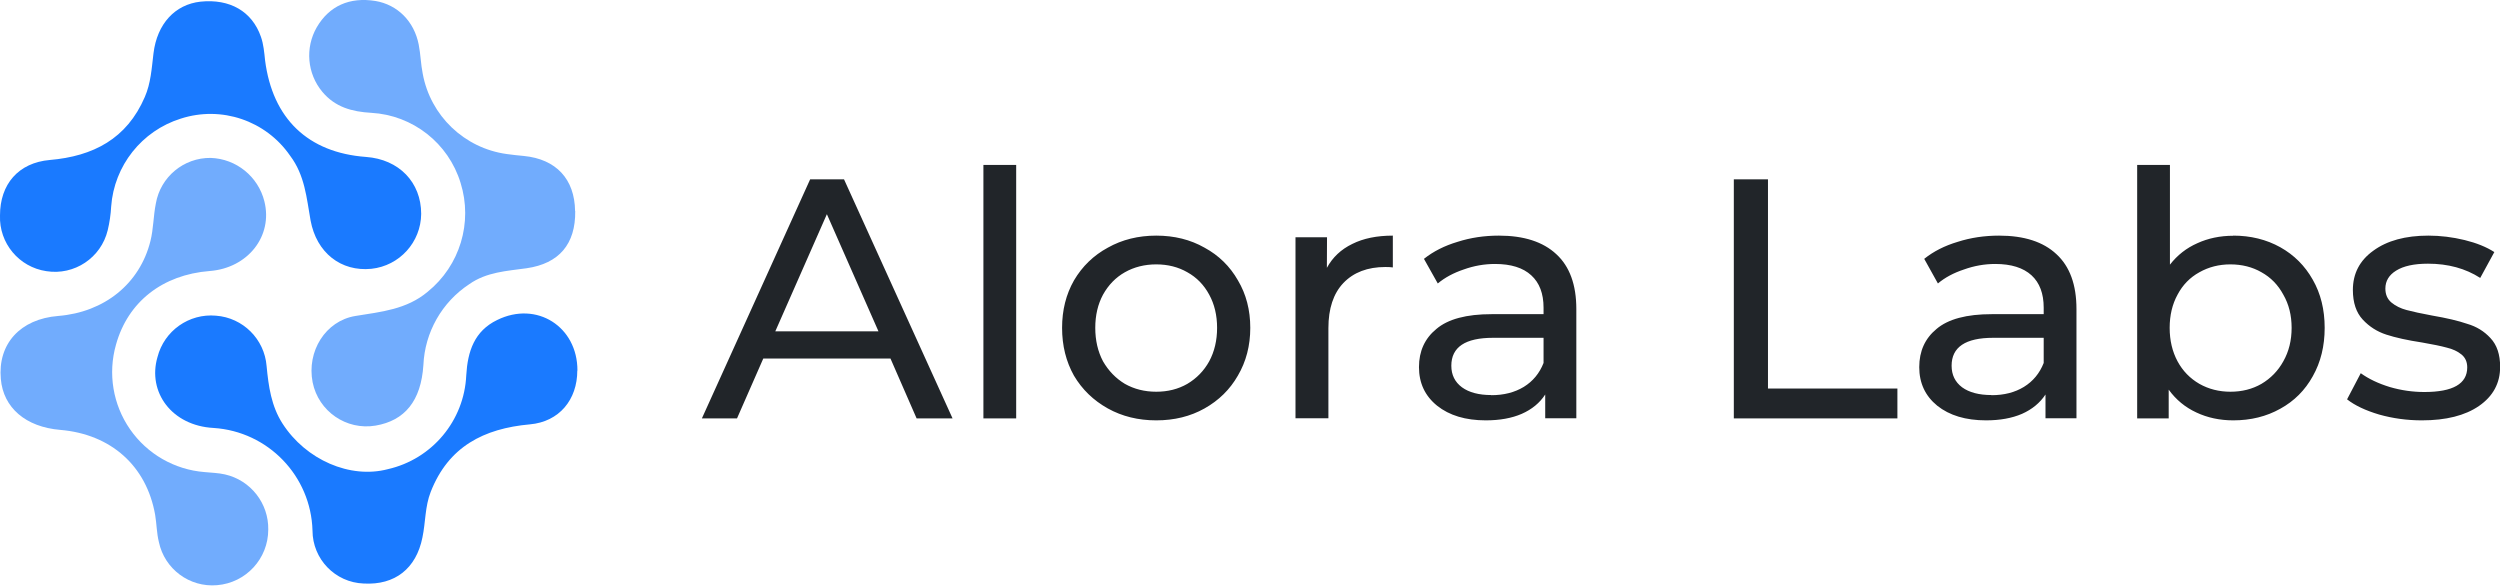
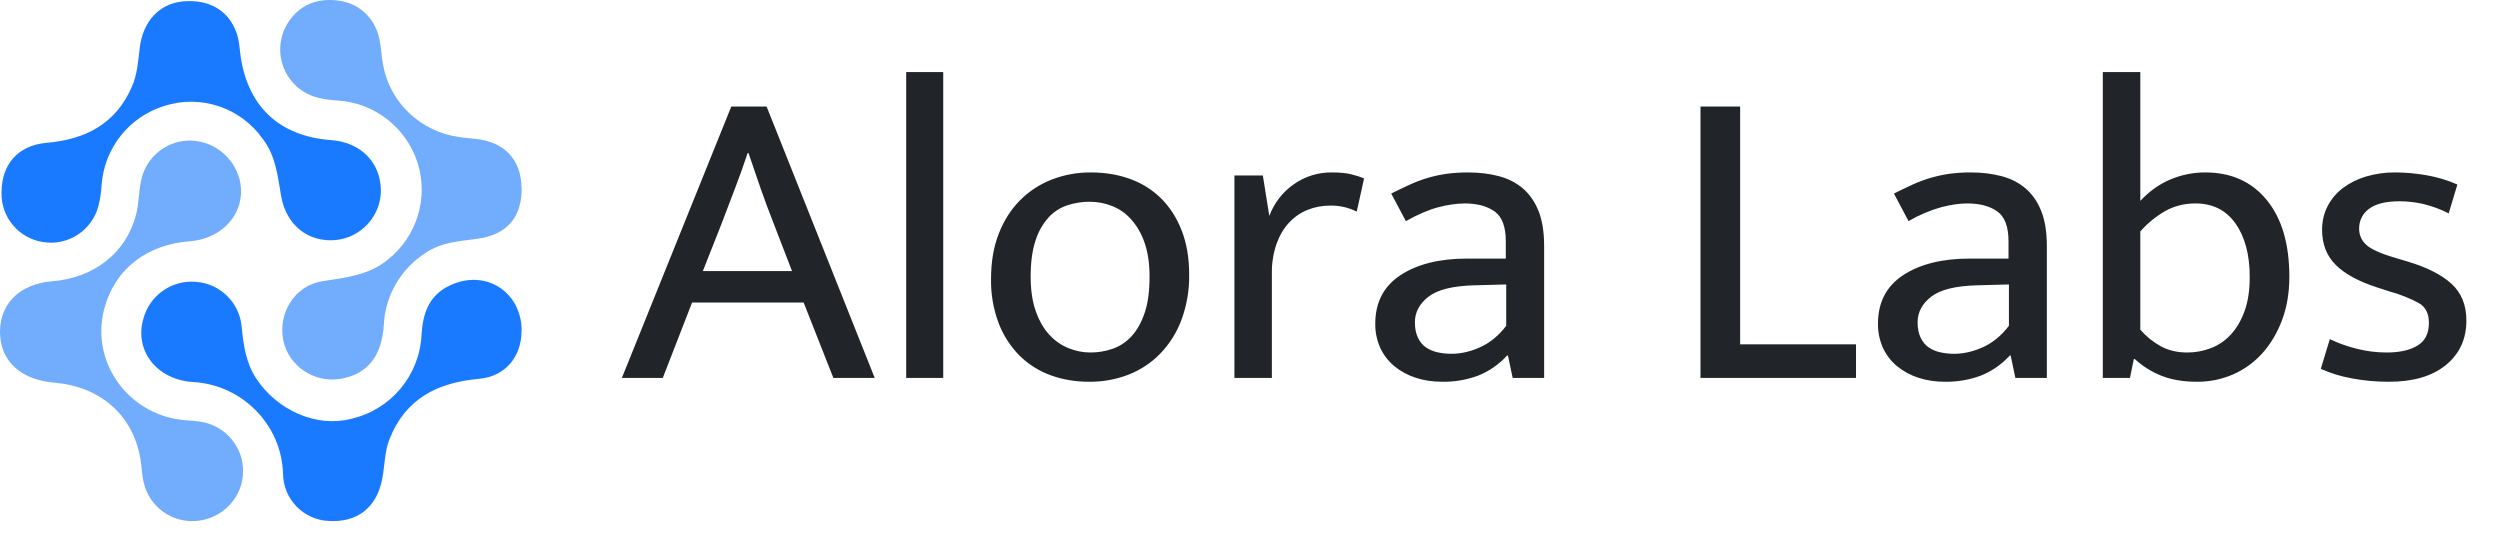
- <svg xmlns="http://www.w3.org/2000/svg" viewBox="0 0 18.08 4.233" height="45" class="logo">
+ <svg xmlns="http://www.w3.org/2000/svg" viewBox="0 0 72 16" class="logo">
  <style>
-           .logo:hover .logo-text{fill:#0066f3}
-           .logo-text {transition:.1s ease-in-out}
+         .logo:hover .logo-text{fill:#0066f3}
+         .logo-text {transition:.1s ease-in-out; fill:#212529}
    </style>
-   <path fill="#1a7aff" d="M4.175 2.68c0 .21-.13.37-.343.389-.333.03-.589.161-.717.488-.042.107-.037.221-.06.33-.045.225-.199.346-.425.333a.384.384 0 01-.37-.383.765.765 0 00-.715-.742c-.303-.016-.48-.26-.406-.513a.4.4 0 01.423-.299.397.397 0 01.366.364c.014.147.034.29.115.416.169.263.49.402.762.33a.73.73 0 00.567-.679c.01-.172.058-.32.224-.4.285-.14.581.048.58.366zM0 1.558c0-.226.133-.381.36-.401.314-.027.557-.153.687-.455.044-.1.05-.209.063-.316.026-.215.157-.354.34-.374.212-.022.373.07.437.254.019.054.024.113.03.17.054.422.31.668.73.699.238.017.399.183.399.412a.403.403 0 01-.36.397c-.22.022-.397-.116-.44-.35-.029-.163-.041-.326-.148-.468a.699.699 0 00-.791-.268.721.721 0 00-.503.635.961.961 0 01-.025.172.393.393 0 01-.444.296A.393.393 0 010 1.558z" />
-   <path fill="#71acfd" d="M1.94 3.83a.403.403 0 01-.37.402.395.395 0 01-.421-.312c-.016-.064-.016-.132-.027-.197C1.06 3.37.803 3.14.436 3.109c-.25-.021-.412-.16-.43-.368-.023-.254.14-.434.415-.456.334-.027.59-.233.667-.542.022-.088.021-.181.039-.271a.398.398 0 01.397-.33.415.415 0 01.388.314c.063.251-.119.483-.396.504-.341.027-.591.223-.677.532a.725.725 0 00.64.922c.05.005.1.006.148.017a.402.402 0 01.313.4zm2.22-2.304c.003.239-.116.38-.352.414-.143.02-.289.027-.414.115a.738.738 0 00-.332.585c-.017.26-.135.402-.346.438a.397.397 0 01-.455-.313c-.044-.224.093-.445.31-.48.185-.03.37-.047.522-.175a.732.732 0 00.238-.787.717.717 0 00-.646-.507c-.14-.008-.261-.041-.354-.152a.41.41 0 01-.04-.467c.09-.154.237-.22.424-.19.16.027.28.147.313.315.014.07.015.141.029.21a.717.717 0 00.608.582c.041.006.083.01.124.014.233.023.367.167.37.398z" />
-   <path fill="#212529" class="logo-text" d="M6.44 2.593h-.92l-.19.433h-.254l.783-1.729h.245l.785 1.729h-.26zm-.087-.197l-.373-.847-.373.847zm.759-1.203h.237v1.833h-.237zm1.25 1.847q-.195 0-.35-.086-.156-.087-.245-.237-.086-.153-.086-.346 0-.192.086-.343.09-.153.245-.237.155-.087.35-.087.196 0 .349.087.155.084.242.237.089.15.089.343 0 .193-.09.346-.086.15-.241.237-.153.086-.349.086zm0-.207q.126 0 .225-.057.101-.06.158-.163.057-.106.057-.242t-.057-.24q-.057-.106-.158-.162-.099-.057-.225-.057t-.227.057q-.099.056-.158.162-.056.104-.056.24t.056.242q.06.104.158.163.101.057.227.057zm1.234-.896q.062-.114.184-.173.12-.06.293-.06v.23q-.02-.003-.054-.003-.193 0-.304.116-.108.114-.108.326v.652h-.238V1.716h.228zm1.244-.233q.271 0 .415.134.145.133.145.397v.79h-.225v-.172q-.059.091-.17.14-.108.047-.26.047-.219 0-.352-.106-.131-.106-.131-.279 0-.173.126-.276.126-.107.4-.107h.375v-.047q0-.153-.089-.234-.089-.082-.262-.082-.116 0-.227.04-.11.037-.187.101l-.1-.178q.102-.081.243-.123.14-.045.299-.045zm-.055 1.154q.136 0 .235-.06.099-.061.143-.173v-.182h-.365q-.302 0-.302.202 0 .099.077.156.077.056.212.056zm1.754-1.561h.247V2.81h.936v.216h-1.183zm1.918.407q.272 0 .415.134.145.133.145.397v.79h-.224v-.172q-.06.091-.17.14-.109.047-.26.047-.22 0-.353-.106-.13-.106-.13-.279 0-.173.125-.276.126-.107.4-.107h.375v-.047q0-.153-.088-.234-.09-.082-.262-.082-.116 0-.227.04-.112.037-.188.101l-.099-.178q.101-.081.242-.123.14-.045.3-.045zm-.054 1.154q.136 0 .234-.06.099-.061.143-.173v-.182h-.365q-.301 0-.301.202 0 .099.076.156.077.056.213.056zm1.747-1.154q.19 0 .341.084.15.084.235.235.086.15.086.348 0 .198-.086.35-.084.152-.235.235-.15.084-.34.084-.146 0-.267-.057-.121-.056-.2-.165v.208h-.228V1.193h.237v.721q.08-.103.198-.155.118-.054.26-.054zm-.02 1.129q.126 0 .225-.057.101-.06.158-.163.06-.106.06-.242t-.06-.24q-.057-.106-.158-.162-.099-.057-.225-.057-.123 0-.224.057-.102.056-.158.162-.057.104-.057.24t.057.242q.056.104.158.163.101.057.225.057zm1.385.207q-.16 0-.309-.042-.148-.044-.232-.11l.099-.189q.086.062.21.1.123.036.25.036.31 0 .31-.178 0-.059-.041-.093-.043-.035-.107-.05-.062-.017-.178-.037-.158-.024-.259-.057-.099-.032-.17-.108-.072-.077-.072-.215 0-.178.148-.284.149-.109.398-.109.13 0 .262.032.13.032.215.087l-.102.187q-.16-.103-.378-.103-.15 0-.23.05-.078.048-.078.13 0 .064.044.101.045.037.109.054.067.018.185.04.158.027.254.06.1.029.168.103.07.074.07.208 0 .177-.153.283-.151.104-.413.104z" />
+   <path fill="#1a7aff" d="M15.02 9.528c0 .747-.466 1.316-1.23 1.383-1.195.107-2.113.573-2.572 1.735-.151.381-.133.786-.216 1.174-.161.8-.714 1.23-1.524 1.184a1.377 1.377 0 01-1.327-1.362c-.04-1.397-1.159-2.547-2.565-2.638-1.087-.057-1.722-.924-1.457-1.824a1.44 1.44 0 011.518-1.063A1.423 1.423 0 016.96 9.411c.05.523.122 1.031.412 1.479.606.935 1.758 1.429 2.734 1.173a2.606 2.606 0 002.033-2.414c.036-.611.208-1.137.804-1.422 1.022-.498 2.084.171 2.08 1.301h-.003zM.044 5.539c0-.803.477-1.354 1.291-1.425 1.126-.096 1.998-.544 2.464-1.618.158-.356.18-.743.226-1.124.094-.764.564-1.258 1.22-1.329.76-.078 1.338.249 1.568.903.068.192.086.402.107.604.194 1.501 1.112 2.375 2.619 2.485.854.061 1.431.651 1.431 1.465a1.443 1.443 0 01-1.291 1.412C8.89 6.99 8.255 6.499 8.1 5.667c-.104-.579-.147-1.159-.531-1.664a2.525 2.525 0 00-2.837-.952 2.572 2.572 0 00-1.804 2.257 3.335 3.335 0 01-.09.612 1.415 1.415 0 01-1.593 1.052A1.406 1.406 0 01.044 5.539z" />
+   <path fill="#71acfd" d="M6.999 13.577c0 .74-.586 1.364-1.338 1.425a1.431 1.431 0 01-1.522-1.106c-.057-.227-.057-.468-.097-.699-.224-1.251-1.153-2.066-2.48-2.176-.904-.075-1.489-.567-1.554-1.305-.083-.9.506-1.538 1.5-1.616 1.207-.096 2.133-.826 2.411-1.921.079-.312.076-.642.141-.961a1.437 1.437 0 011.435-1.17 1.496 1.496 0 011.402 1.113c.228.89-.43 1.713-1.431 1.787-1.233.096-2.136.79-2.447 1.886a2.516 2.516 0 00-.101.706c0 1.334 1.059 2.457 2.414 2.562.181.018.362.021.535.06.67.149 1.145.745 1.132 1.418v-.003zm8.024-8.167c.011.847-.419 1.347-1.272 1.467-.517.071-1.045.096-1.497.408a2.607 2.607 0 00-1.2 2.073c-.061.922-.488 1.425-1.25 1.553-.759.125-1.493-.37-1.645-1.109C8 9.007 8.495 8.224 9.28 8.1c.668-.106 1.337-.167 1.886-.62a2.57 2.57 0 00.861-2.79 2.587 2.587 0 00-2.335-1.797c-.506-.029-.944-.146-1.28-.539A1.433 1.433 0 018.267.699c.326-.546.857-.78 1.533-.674.578.096 1.012.521 1.131 1.117.051.248.055.499.105.744.2 1.079 1.09 1.914 2.198 2.063.148.021.3.036.448.05.842.081 1.327.592 1.338 1.411h.003z" />
+   <path class="logo-text" d="M21.061 3.068h1.017l3.114 7.816h-1.191l-.856-2.171h-3.213l-.844 2.171H17.91l3.151-7.816zm-.819 4.739h2.568l-.521-1.352c-.14-.356-.269-.699-.384-1.03-.116-.331-.232-.67-.348-1.017h-.025c-.115.347-.235.682-.359 1.005-.124.322-.257.67-.397 1.042l-.534 1.352zM26.098 2.076h1.067v8.808h-1.067zM34.248 7.906a3.6 3.6 0 01-.223 1.309 2.812 2.812 0 01-.614.974c-.26.265-.564.465-.912.602a3.066 3.066 0 01-1.129.204c-.405 0-.779-.064-1.122-.192a2.47 2.47 0 01-.894-.57 2.702 2.702 0 01-.595-.931 3.453 3.453 0 01-.217-1.272c0-.488.074-.922.223-1.302.149-.381.354-.701.614-.962.261-.26.565-.459.912-.595a3.05 3.05 0 011.129-.205c.405 0 .779.062 1.123.186.343.124.641.31.893.559.252.248.451.556.595.924.145.368.217.792.217 1.271zm-1.141.062c0-.388-.05-.719-.149-.992a1.937 1.937 0 00-.391-.67 1.437 1.437 0 00-.552-.378 1.752 1.752 0 00-.632-.118c-.215 0-.426.033-.633.099a1.284 1.284 0 00-.546.347 1.802 1.802 0 00-.378.664c-.095.277-.143.627-.143 1.048 0 .389.05.722.149.999.099.277.229.503.391.676.161.174.345.302.552.385.207.083.417.124.632.124.216 0 .426-.035.633-.106.207-.07.389-.19.546-.359.157-.17.283-.393.378-.67.096-.277.143-.627.143-1.049zM35.551 10.884V5.053h.819l.186 1.166c.141-.372.372-.674.695-.905a1.86 1.86 0 011.116-.348c.215 0 .393.017.534.05.14.033.268.074.384.124l-.211.955a1.628 1.628 0 00-.756-.174c-.24 0-.462.042-.664.125a1.466 1.466 0 00-.534.372c-.153.165-.273.37-.359.614a2.484 2.484 0 00-.131.837v3.015h-1.079zM40.067 5.574c.198-.099.384-.188.558-.267a3.805 3.805 0 011.055-.304c.182-.024.38-.037.595-.037.323 0 .618.035.887.106.269.07.5.188.695.353.194.166.345.383.453.652.107.268.161.605.161 1.011v3.796h-.906l-.136-.645h-.025a2.252 2.252 0 01-.844.583 2.849 2.849 0 01-1.017.173c-.281 0-.54-.039-.775-.117a1.885 1.885 0 01-.614-.335 1.498 1.498 0 01-.404-.528 1.64 1.64 0 01-.142-.694c0-.612.242-1.078.726-1.396.483-.318 1.122-.478 1.916-.478h1.117v-.496c0-.422-.108-.709-.323-.862-.215-.153-.504-.23-.868-.23a3.06 3.06 0 00-.738.106c-.277.07-.594.205-.949.403l-.422-.794zm3.312 2.618l-.918.025c-.62.016-1.061.126-1.321.328-.261.203-.391.449-.391.738 0 .174.029.321.087.441.058.12.134.213.229.279a.957.957 0 00.335.143c.129.029.263.043.404.043.273 0 .55-.064.831-.192.281-.128.529-.333.744-.614V8.192zM48.974 3.068h1.142v6.848h3.337v.968h-4.479V3.068zM54.545 5.574c.198-.099.384-.188.558-.267a3.865 3.865 0 011.054-.304 4.57 4.57 0 01.596-.037c.322 0 .618.035.887.106.269.07.5.188.695.353.194.166.345.383.452.652.108.268.162.605.162 1.011v3.796h-.906l-.136-.645h-.025a2.26 2.26 0 01-.844.583 2.849 2.849 0 01-1.017.173c-.281 0-.54-.039-.776-.117a1.905 1.905 0 01-.614-.335 1.495 1.495 0 01-.403-.528 1.64 1.64 0 01-.142-.694c0-.612.241-1.078.725-1.396.484-.318 1.123-.478 1.917-.478h1.117v-.496c0-.422-.108-.709-.323-.862-.215-.153-.505-.23-.868-.23-.215 0-.462.036-.739.106a4.06 4.06 0 00-.949.403l-.421-.794zm3.312 2.618l-.918.025c-.62.016-1.061.126-1.321.328-.261.203-.391.449-.391.738 0 .174.029.321.087.441.058.12.134.213.229.279a.95.95 0 00.335.143c.128.029.263.043.403.043.273 0 .55-.064.832-.192.281-.128.529-.333.744-.614V8.192zM65.933 7.968c0 .464-.07.881-.211 1.253-.14.373-.331.691-.57.956a2.46 2.46 0 01-.844.608 2.56 2.56 0 01-1.03.21c-.38 0-.713-.053-.998-.161a2.526 2.526 0 01-.801-.496h-.024l-.112.546h-.782V2.076h1.08v3.709c.264-.281.556-.488.874-.62a2.57 2.57 0 01.999-.199c.744 0 1.334.265 1.768.794.434.529.651 1.266.651 2.208zm-1.141.013c0-.645-.137-1.16-.41-1.545-.272-.384-.657-.577-1.153-.577-.315 0-.6.071-.856.211a2.807 2.807 0 00-.732.596v2.828c.173.199.37.358.589.478.219.12.474.18.763.18.232 0 .457-.041.676-.124.219-.083.412-.213.577-.391.165-.178.298-.403.397-.676.099-.273.149-.6.149-.98zM70.523 6.145a3.39 3.39 0 00-.744-.273 3.058 3.058 0 00-.67-.075c-.397 0-.69.073-.881.217a.691.691 0 00-.285.577.61.61 0 00.198.453c.133.128.41.255.832.379l.372.111c.554.166.974.379 1.259.639.285.261.428.614.428 1.061 0 .529-.196.955-.589 1.278-.393.322-.941.483-1.644.483-.372 0-.73-.033-1.073-.099a3.79 3.79 0 01-.887-.273l.26-.856c.24.116.501.209.782.279.281.071.566.106.856.106.372 0 .668-.066.887-.199.219-.132.329-.351.329-.657 0-.265-.095-.453-.286-.565a3.922 3.922 0 00-.818-.328l-.385-.124c-.538-.174-.937-.391-1.197-.652-.261-.26-.391-.597-.391-1.011 0-.248.054-.475.161-.682a1.53 1.53 0 01.441-.521 2.12 2.12 0 01.663-.329 2.86 2.86 0 01.844-.118c.29 0 .589.027.899.081.311.054.606.142.888.267l-.249.831z" />
</svg>
